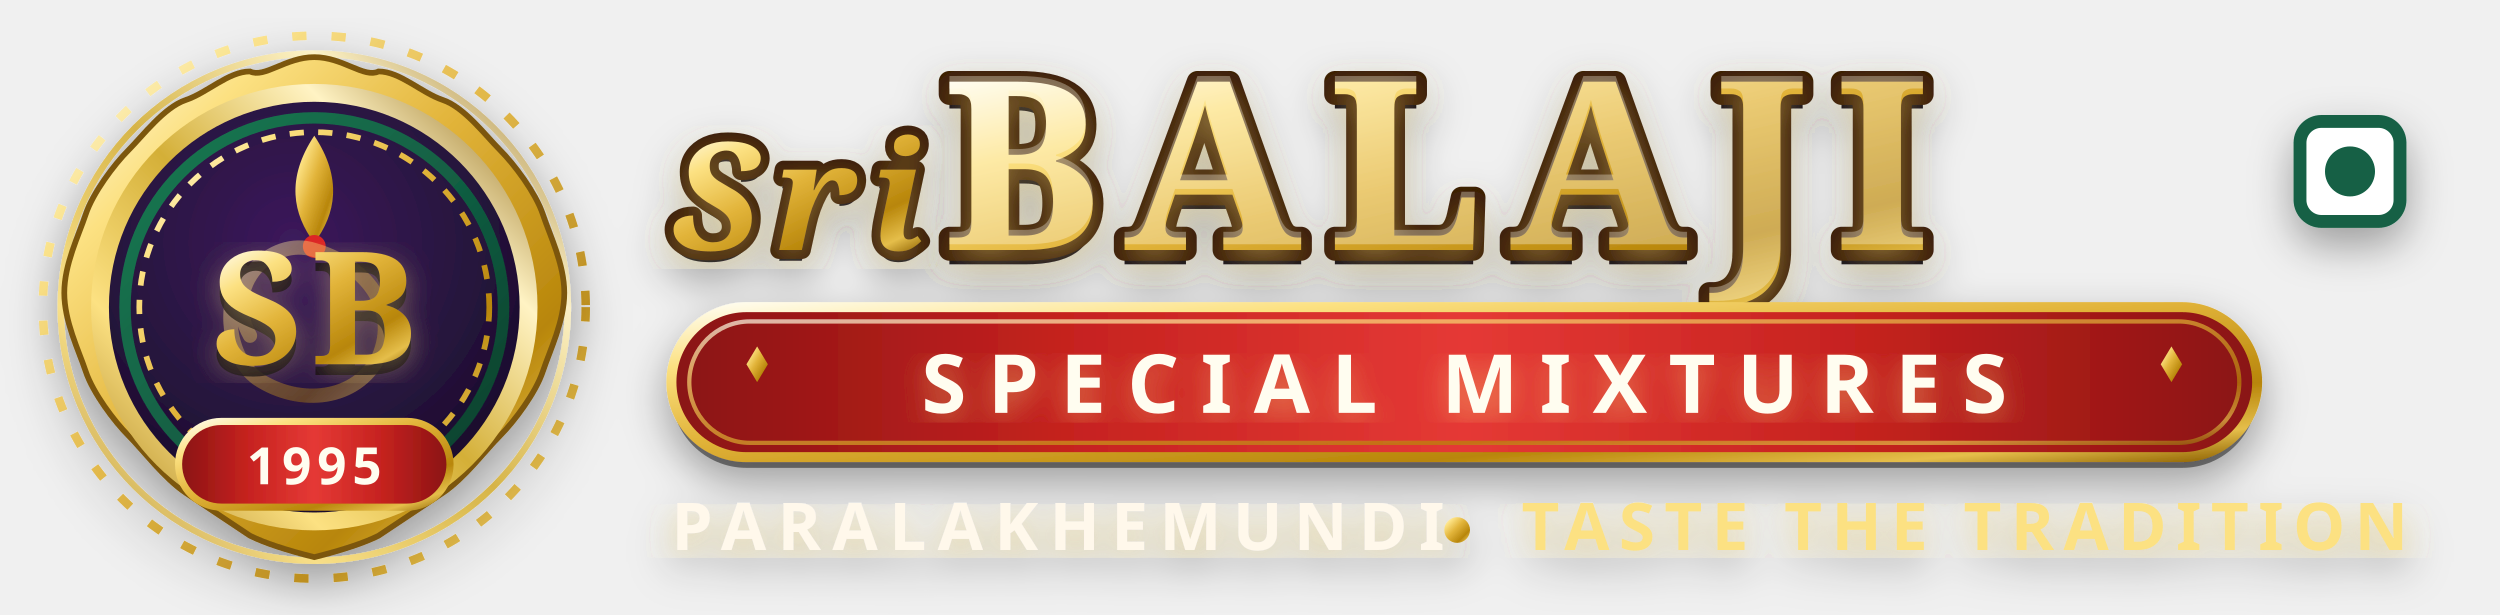
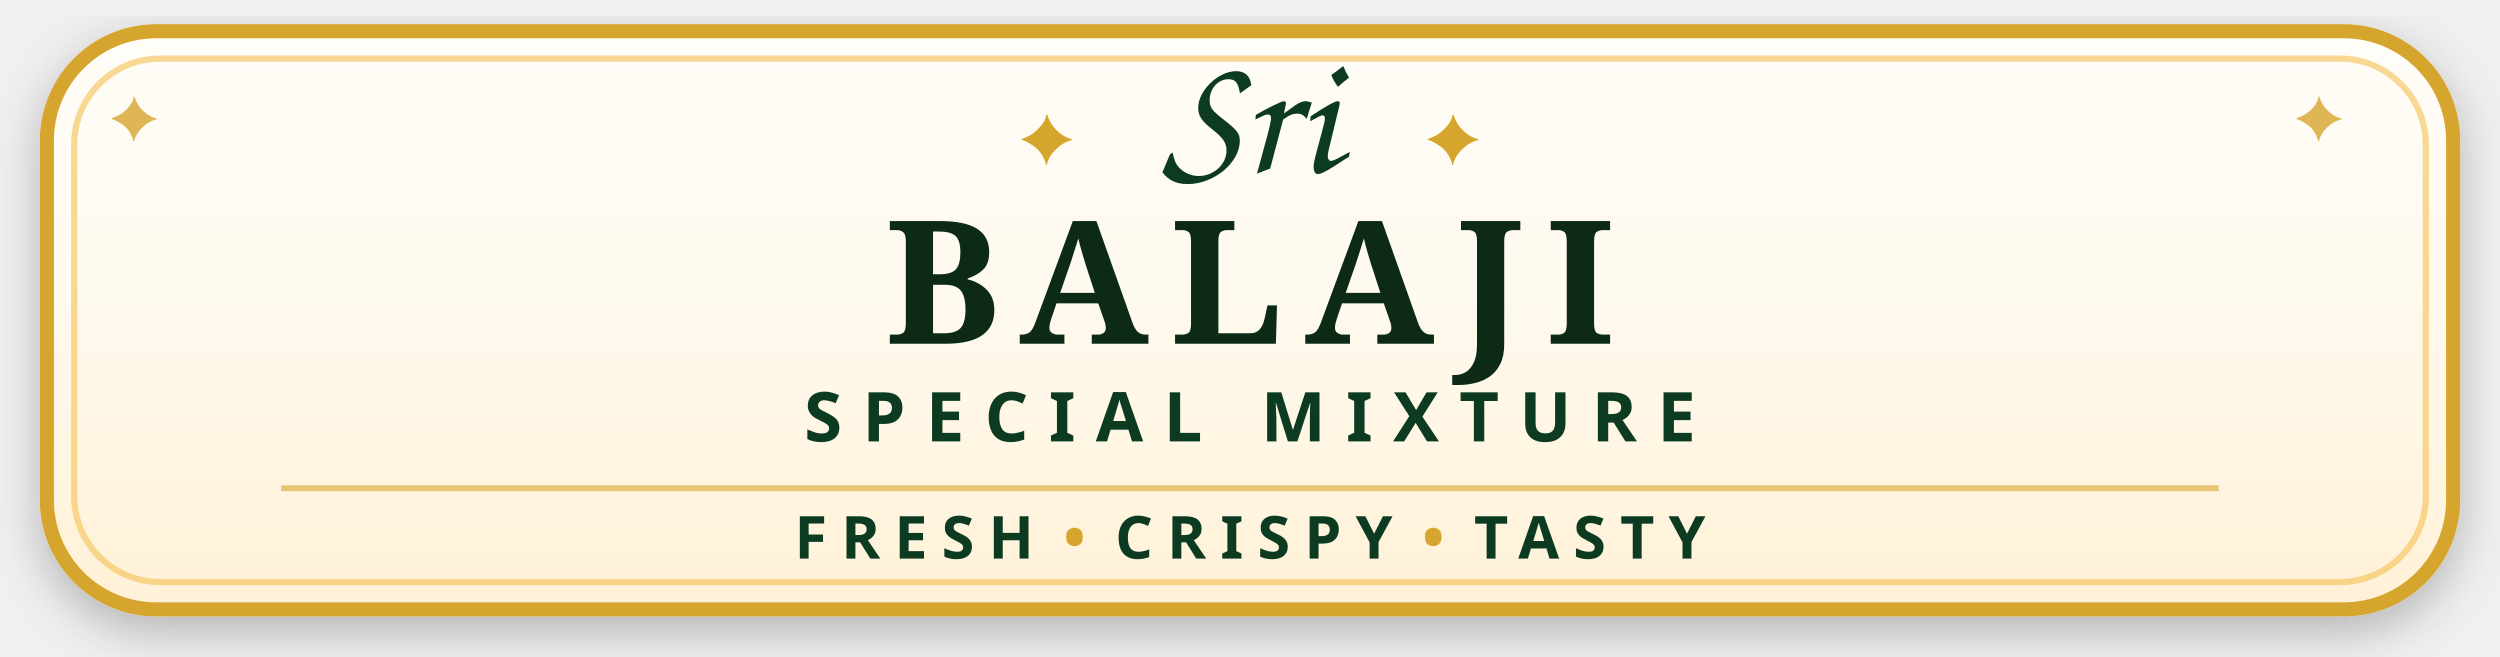
- <svg xmlns="http://www.w3.org/2000/svg" viewBox="0 0 350 86" width="100%" height="100%">
+ <svg xmlns="http://www.w3.org/2000/svg" viewBox="0 0 320 84" width="100%" height="100%">
  <defs>
-     <linearGradient id="sbGold" x1="0%" y1="0%" x2="100%" y2="100%">
+     <linearGradient id="sbGoldGrad" x1="0%" y1="0%" x2="100%" y2="100%">
      <stop offset="0%" stop-color="#FFFDF0" />
-       <stop offset="20%" stop-color="#FCE182" />
-       <stop offset="45%" stop-color="#E2B43A" />
-       <stop offset="75%" stop-color="#B8860B" />
-       <stop offset="90%" stop-color="#E5BE4A" />
+       <stop offset="30%" stop-color="#F4C45E" />
+       <stop offset="70%" stop-color="#D6A52D" />
      <stop offset="100%" stop-color="#936706" />
    </linearGradient>
-     <linearGradient id="sbGoldStroke" x1="0%" y1="100%" x2="100%" y2="0%">
-       <stop offset="0%" stop-color="#AA8222" />
-       <stop offset="25%" stop-color="#FCE182" />
-       <stop offset="50%" stop-color="#D4AF37" />
-       <stop offset="75%" stop-color="#FFF3C4" />
-       <stop offset="100%" stop-color="#8C6615" />
+     <linearGradient id="sbPlaqueGrad" x1="0%" y1="0%" x2="0%" y2="100%">
+       <stop offset="0%" stop-color="#FFFDF8" />
+       <stop offset="50%" stop-color="#FFF9ED" />
+       <stop offset="100%" stop-color="#FFF1D6" />
    </linearGradient>
-     <radialGradient id="sbPurpleBg" cx="45%" cy="35%" r="65%">
-       <stop offset="0%" stop-color="#3C1A5C" />
-       <stop offset="60%" stop-color="#28143F" />
-       <stop offset="100%" stop-color="#190D2B" />
-     </radialGradient>
-     <linearGradient id="sbEmerald" x1="0%" y1="0%" x2="100%" y2="100%">
-       <stop offset="0%" stop-color="#1B7A52" />
-       <stop offset="50%" stop-color="#126044" />
-       <stop offset="100%" stop-color="#083B28" />
-     </linearGradient>
-     <linearGradient id="sbCrimson" x1="0%" y1="0%" x2="100%" y2="0%">
-       <stop offset="0%" stop-color="#881313" />
-       <stop offset="25%" stop-color="#C5221F" />
-       <stop offset="50%" stop-color="#E53935" />
-       <stop offset="75%" stop-color="#C5221F" />
-       <stop offset="100%" stop-color="#881313" />
-     </linearGradient>
-     <filter id="sbShadow" x="-10%" y="-10%" width="125%" height="125%">
-       <feDropShadow dx="0" dy="2.5" stdDeviation="3" flood-color="#09030E" flood-opacity="0.35" />
-     </filter>
-     <filter id="sbTextGlow" x="-15%" y="-15%" width="130%" height="130%">
-       <feDropShadow dx="0" dy="1.2" stdDeviation="2" flood-color="#FCE182" flood-opacity="0.45" />
+     <filter id="sbPlaqueShadow" x="-10%" y="-10%" width="120%" height="125%">
+       <feDropShadow dx="0" dy="2" stdDeviation="3" flood-color="#09030E" flood-opacity="0.25" />
    </filter>
  </defs>
-   <g filter="url(#sbShadow)">
-     <g transform="translate(44, 43)">
-       <g fill="none" stroke="url(#sbGold)" stroke-width="1.2" opacity="0.9">
-         <circle cx="0" cy="0" r="38" stroke-dasharray="2 3.5" />
-         <circle cx="0" cy="0" r="35.5" stroke="url(#sbGoldStroke)" stroke-width="0.9" />
-       </g>
-       <path d="M 0 -35 C 4 -35, 7 -32, 9 -33 C 12 -33, 15 -30, 18 -29 C 21 -28, 24 -24, 26 -22 C 28 -20, 31 -16, 32 -13 C 33 -10, 35 -6, 35 -2 C 35 2, 33 6, 32 9 C 31 12, 28 16, 26 18 C 24 20, 21 24, 18 26 C 15 28, 12 30, 9 32 C 7 33, 4 34, 0 35 C -4 34, -7 33, -9 32 C -12 30, -15 28, -18 26 C -21 24, -24 20, -26 18 C -28 16, -31 12, -32 9 C -33 6, -35 2, -35 -2 C -35 -6, -33 -10, -32 -13 C -31 -16, -28 -20, -26 -22 C -24 -24, -21 -28, -18 -29 C -15 -30, -12 -33, -9 -33 C -7 -32, -4 -35, 0 -35 Z" fill="url(#sbGold)" stroke="#7C5708" stroke-width="0.8" />
-       <circle cx="0" cy="0" r="30" fill="url(#sbPurpleBg)" stroke="url(#sbGoldStroke)" stroke-width="2.5" />
-       <circle cx="0" cy="0" r="26.5" fill="none" stroke="url(#sbEmerald)" stroke-width="1.6" />
-       <circle cx="0" cy="0" r="24.5" fill="none" stroke="url(#sbGold)" stroke-width="0.8" stroke-dasharray="2 2" />
-       <path d="M 0 -24 C -4 -18, -3 -13, 0 -9 C 3 -13, 4 -18, 0 -24 Z" fill="url(#sbGold)" />
-       <circle cx="0" cy="-8.5" r="1.6" fill="#DC2626" />
-       <path d="M -9 4 C -13 -3, -6 -10, 0 -8 C 7 -6, 12 0, 9 7 C 6 13, -2 14, -8 10 C -12 7, -13 0, -10 -5" fill="none" stroke="url(#sbGold)" stroke-width="2" stroke-linecap="round" opacity="0.4" />
-       <text x="0" y="9.5" text-anchor="middle" font-family="'Cinzel', 'Playfair Display', Georgia, serif" font-weight="900" font-size="22" letter-spacing="1" fill="#09030E" opacity="0.85">
-         SB
-       </text>
-       <text x="0" y="8" text-anchor="middle" font-family="'Cinzel', 'Playfair Display', Georgia, serif" font-weight="900" font-size="22" letter-spacing="1" fill="url(#sbGold)" filter="url(#sbTextGlow)">
-         SB
-       </text>
-       <rect x="-19" y="16" width="38" height="12" rx="6" fill="url(#sbCrimson)" stroke="url(#sbGold)" stroke-width="1" />
-       <text x="0" y="24.8" text-anchor="middle" font-family="'Plus Jakarta Sans', system-ui, sans-serif" font-weight="900" font-size="7.2" fill="#FFFDF0" letter-spacing="0.8">
-         1995
-       </text>
-     </g>
-     <g transform="translate(94, 0)">
-       <text x="0" y="36.5" font-family="'Playfair Display', 'Cinzel', Georgia, serif" font-weight="900" font-style="italic" font-size="21" letter-spacing="2" fill="#09030E" opacity="0.9">
+   <g filter="url(#sbPlaqueShadow)">
+     <rect x="6" y="4" width="308" height="74" rx="14" fill="url(#sbPlaqueGrad)" stroke="#D6A52D" stroke-width="1.8" />
+     <rect x="9.5" y="7.5" width="301" height="67" rx="11" fill="none" stroke="#F4C45E" stroke-width="0.8" opacity="0.65" />
+     <text x="14" y="18" font-size="8" fill="#D6A52D" opacity="0.8">✦</text>
+     <text x="300" y="18" font-size="8" fill="#D6A52D" opacity="0.8" text-anchor="end">✦</text>
+     <g transform="translate(160, 22)">
+       <text x="-26" y="-1" text-anchor="middle" font-size="9" fill="#D6A52D">✦</text>
+       <text x="0" y="0" text-anchor="middle" font-family="'Great Vibes', 'Brush Script MT', cursive" font-size="22" fill="#0B3B24" font-weight="normal">
        Sri
      </text>
-       <text x="0" y="35" font-family="'Playfair Display', 'Cinzel', Georgia, serif" font-weight="900" font-style="italic" font-size="21" letter-spacing="2" fill="none" stroke="#3A1C04" stroke-width="2.5" stroke-linejoin="round">
-         Sri
-       </text>
-       <text x="0" y="35" font-family="'Playfair Display', 'Cinzel', Georgia, serif" font-weight="900" font-style="italic" font-size="21" letter-spacing="2" fill="url(#sbGold)" filter="url(#sbTextGlow)">
-         Sri
-       </text>
-       <text x="38" y="37" font-family="'Cinzel', 'Playfair Display', Georgia, serif" font-weight="900" font-size="33" letter-spacing="3.8" fill="#09030E" opacity="0.95">
-         BALAJI
-       </text>
-       <text x="38" y="35" font-family="'Cinzel', 'Playfair Display', Georgia, serif" font-weight="900" font-size="33" letter-spacing="3.8" fill="none" stroke="#3A1C04" stroke-width="3" stroke-linejoin="round">
-         BALAJI
-       </text>
-       <text x="38" y="35" font-family="'Cinzel', 'Playfair Display', Georgia, serif" font-weight="900" font-size="33" letter-spacing="3.8" fill="url(#sbGold)" filter="url(#sbTextGlow)">
-         BALAJI
-       </text>
-       <text x="38" y="34.2" font-family="'Cinzel', 'Playfair Display', Georgia, serif" font-weight="900" font-size="33" letter-spacing="3.8" fill="#FFFDF0" opacity="0.32">
-         BALAJI
-       </text>
-       <g transform="translate(228, 17)">
-         <rect x="0" y="0" width="14" height="14" rx="3" fill="#FFFFFF" stroke="#126044" stroke-width="1.8" />
-         <circle cx="7" cy="7" r="3.5" fill="#126044" />
-       </g>
+       <text x="26" y="-1" text-anchor="middle" font-size="9" fill="#D6A52D">✦</text>
    </g>
-     <g transform="translate(94, 43)">
-       <rect x="0" y="1.5" width="222" height="21" rx="10.5" fill="#09030E" opacity="0.45" />
-       <rect x="0" y="0" width="222" height="21" rx="10.5" fill="url(#sbCrimson)" stroke="url(#sbGold)" stroke-width="1.4" />
-       <rect x="2.5" y="2" width="217" height="17" rx="8.5" fill="none" stroke="url(#sbGold)" stroke-width="0.6" opacity="0.7" />
-       <polygon points="12,10.5 10.5,8 12,5.5 13.5,8" fill="url(#sbGold)" />
-       <polygon points="210,10.5 208.5,8 210,5.5 211.5,8" fill="url(#sbGold)" />
-       <text x="111" y="14.8" text-anchor="middle" font-family="'Cinzel', 'Plus Jakarta Sans', sans-serif" font-weight="900" font-size="11.4" letter-spacing="3" fill="#FFFDF0" filter="url(#sbTextGlow)">
-         SPECIAL MIXTURES
-       </text>
-     </g>
-     <g transform="translate(94, 77)">
-       <text x="0" y="0" font-family="'Plus Jakarta Sans', system-ui, sans-serif" font-weight="800" font-size="9.2" letter-spacing="1.6" fill="#FFF8EB" filter="url(#sbTextGlow)">
-         PARALAKHEMUNDI
-       </text>
-       <circle cx="110" cy="-2.8" r="1.8" fill="url(#sbGold)" />
-       <text x="119" y="0" font-family="'Plus Jakarta Sans', system-ui, sans-serif" font-weight="800" font-size="9.2" letter-spacing="1.3" fill="#FCE182" filter="url(#sbTextGlow)">
-         TASTE THE TRADITION
+     <text x="160" y="44" text-anchor="middle" font-family="'Rozha One', 'Cinzel', 'Playfair Display', Georgia, serif" font-weight="900" font-size="22" letter-spacing="2.8" fill="#072B18">
+       BALAJI
+     </text>
+     <text x="160" y="56.5" text-anchor="middle" font-family="'Manrope', 'Plus Jakarta Sans', system-ui, sans-serif" font-weight="900" font-size="8.8" letter-spacing="2.6" fill="#0B3B24">
+       SPECIAL MIXTURE
+     </text>
+     <line x1="36" y1="62.5" x2="284" y2="62.5" stroke="#D6A52D" stroke-width="0.75" stroke-opacity="0.6" />
+     <g transform="translate(160, 71.5)">
+       <text x="0" y="0" text-anchor="middle" font-family="'Manrope', 'Plus Jakarta Sans', system-ui, sans-serif" font-weight="800" font-size="7.6" letter-spacing="1.8" fill="#0B3B24">
+         FRESH <tspan fill="#D6A52D" font-weight="900">•</tspan> CRISPY <tspan fill="#D6A52D" font-weight="900">•</tspan> TASTY
      </text>
    </g>
  </g>
</svg>
